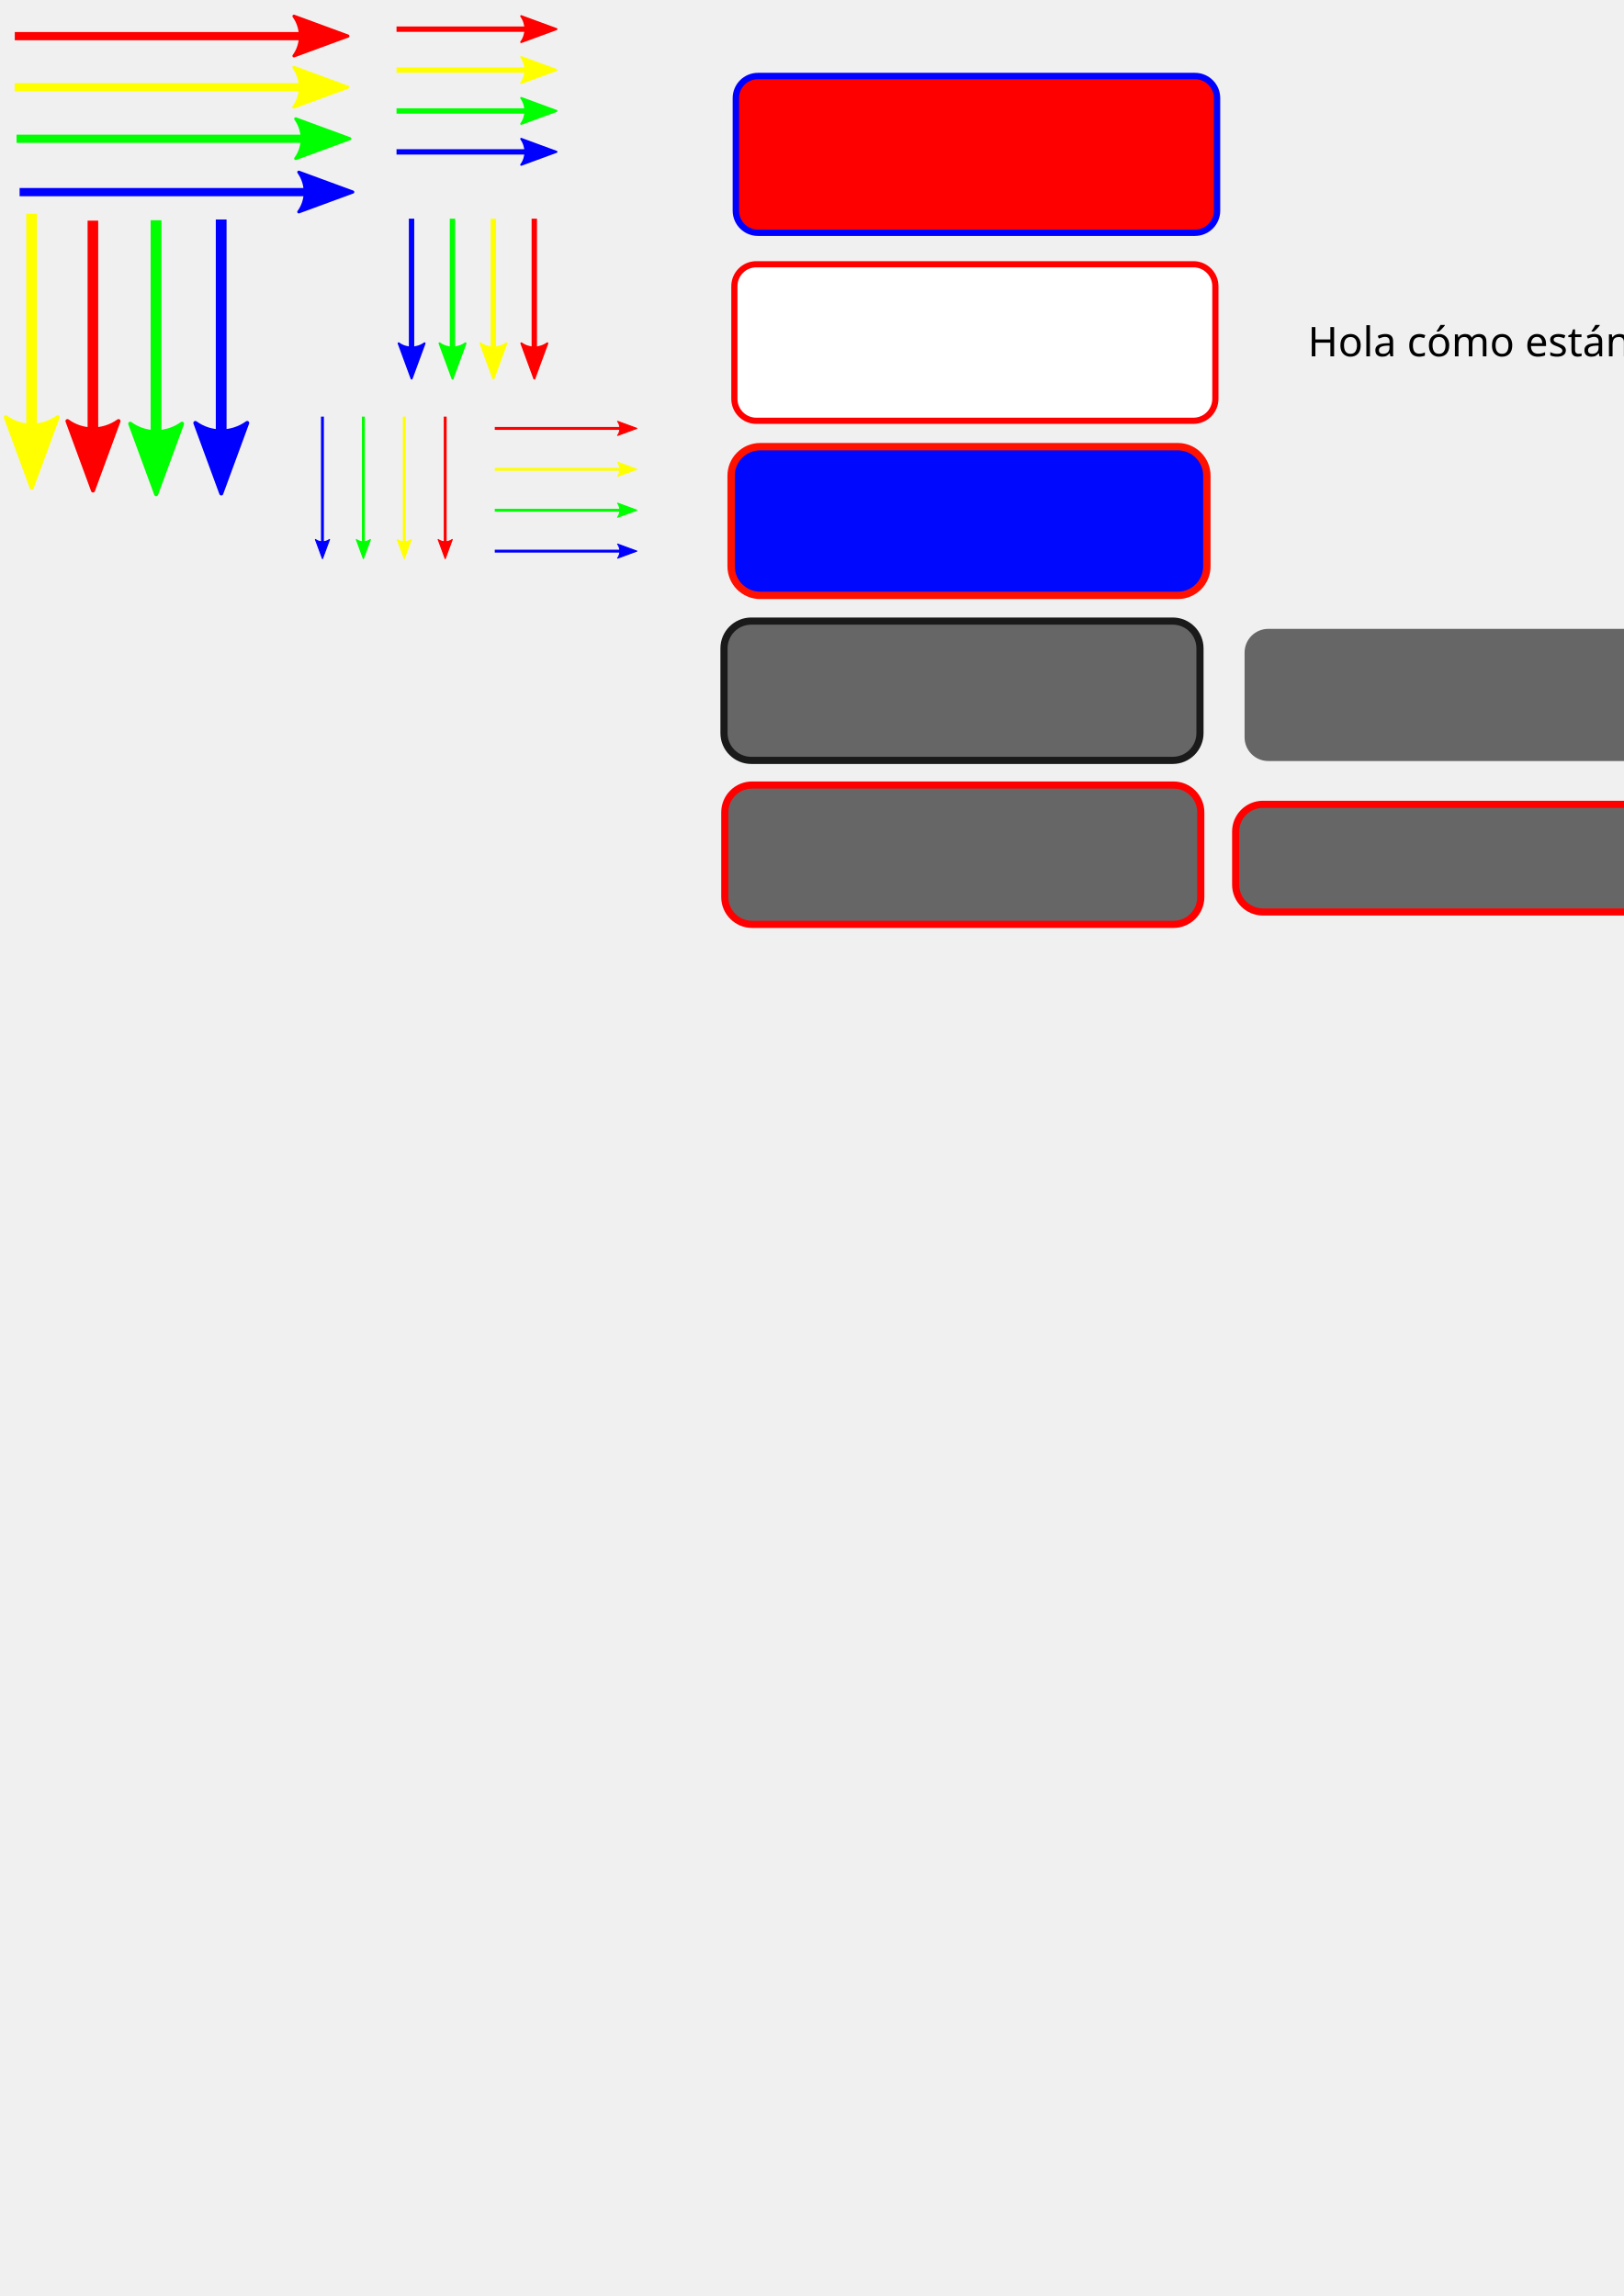
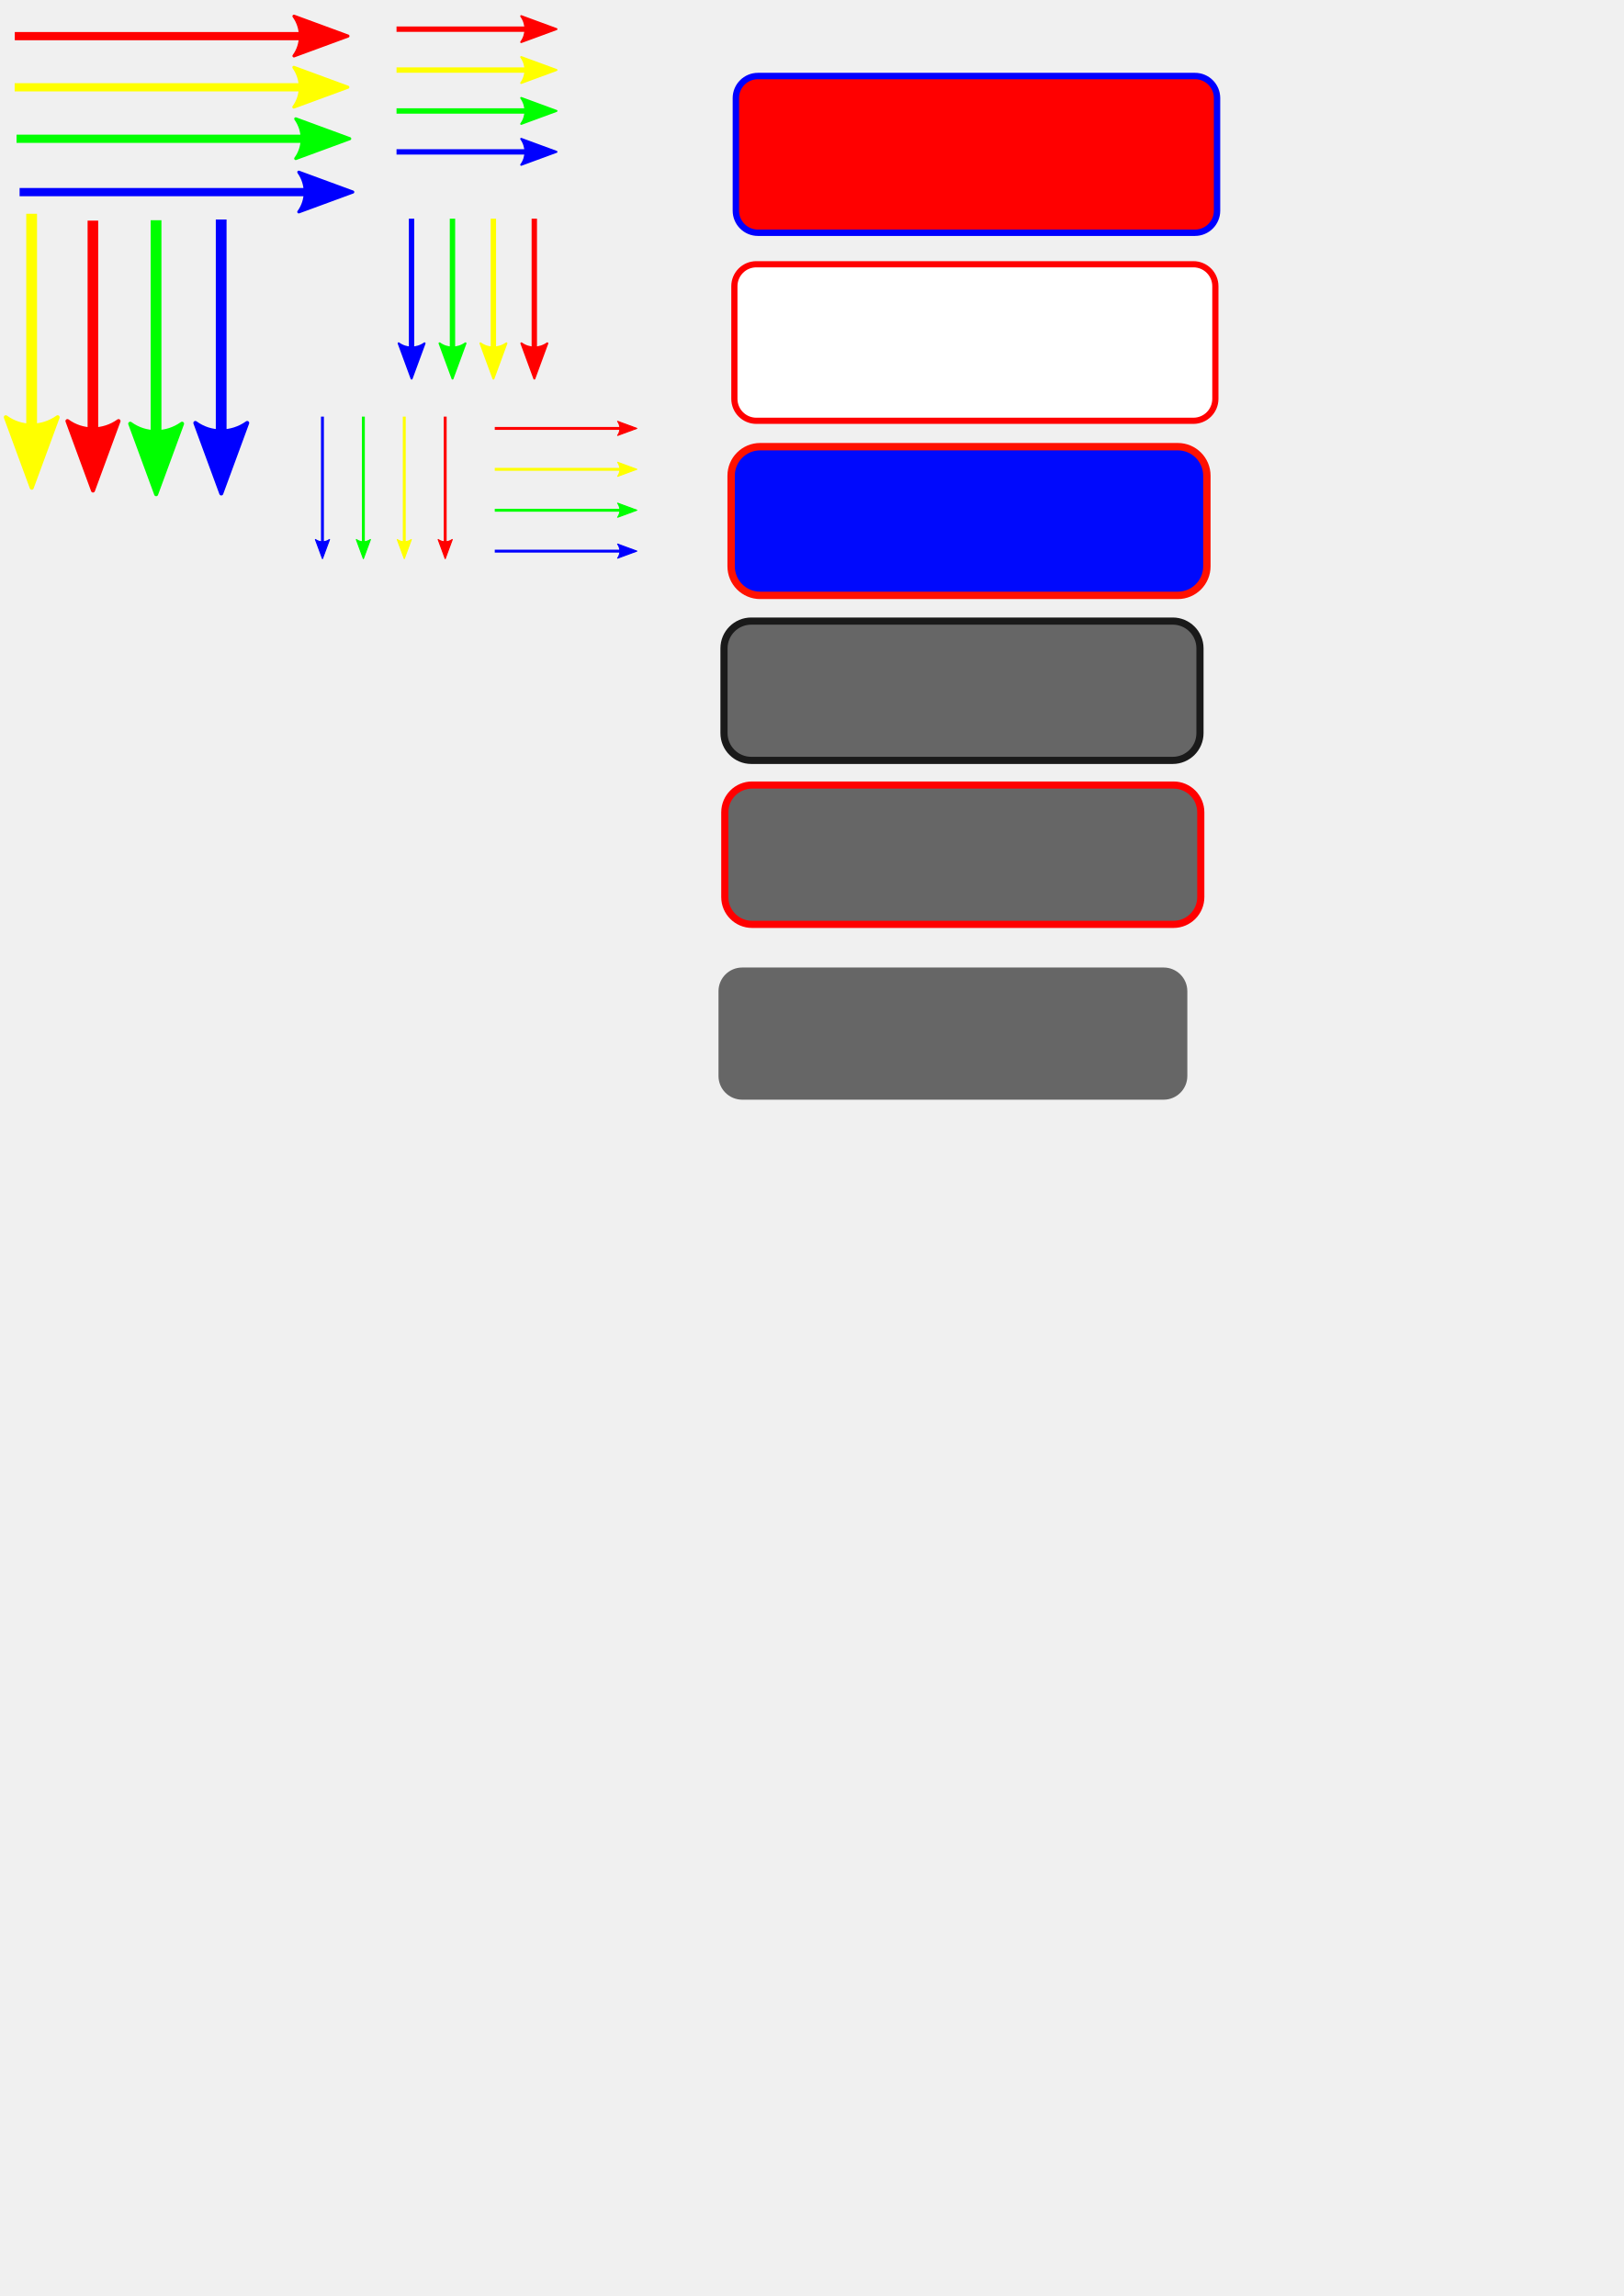
<svg xmlns="http://www.w3.org/2000/svg" width="210mm" height="297mm" viewBox="0 0 210 297" version="1.1" id="svg829">
  <defs id="defs823">
    <marker orient="auto" refY="0.0" refX="0.0" id="Arrow2Mend" style="overflow:visible;">
      <path id="path1403" style="fill-rule:evenodd;stroke-width:0.625;stroke-linejoin:round;stroke:#ff0000;stroke-opacity:1;fill:#ff0000;fill-opacity:1" d="M 8.719,4.034 L -2.207,0.016 L 8.719,-4.002 C 6.973,-1.63 6.983,1.616 8.719,4.034 z " transform="scale(0.6) rotate(180) translate(0,0)" />
    </marker>
    <marker orient="auto" refY="0.0" refX="0.0" id="Arrow1Lend" style="overflow:visible;">
      <path id="path1379" d="M 0.0,0.0 L 5.0,-5.0 L -12.5,0.0 L 5.0,5.0 L 0.0,0.0 z " style="fill-rule:evenodd;stroke:#f30000;stroke-width:1pt;stroke-opacity:1;fill:#f30000;fill-opacity:1" transform="scale(0.8) rotate(180) translate(12.5,0)" />
    </marker>
    <marker orient="auto" refY="0" refX="0" id="Arrow1Lend-3" style="overflow:visible">
      <path id="path1379-6" d="M 0,0 5,-5 -12.5,0 5,5 Z" style="fill:#f30000;fill-opacity:1;fill-rule:evenodd;stroke:#f30000;stroke-width:1pt;stroke-opacity:1" transform="matrix(-0.8,0,0,-0.8,-10,0)" />
    </marker>
    <marker orient="auto" refY="0" refX="0" id="Arrow2Mend-5" style="overflow:visible">
      <path id="path1403-3" style="fill:#ffff00;fill-opacity:1;fill-rule:evenodd;stroke:#ffff00;stroke-width:0.625;stroke-linejoin:round;stroke-opacity:1" d="M 8.719,4.034 -2.207,0.016 8.719,-4.002 c -1.745,2.372 -1.735,5.617 -6e-7,8.035 z" transform="scale(-0.6)" />
    </marker>
    <marker orient="auto" refY="0" refX="0" id="Arrow2Mend-5-6" style="overflow:visible">
      <path id="path1403-3-2" style="fill:#00ff00;fill-opacity:1;fill-rule:evenodd;stroke:#00ff00;stroke-width:0.625;stroke-linejoin:round;stroke-opacity:1" d="M 8.719,4.034 -2.207,0.016 8.719,-4.002 c -1.745,2.372 -1.735,5.617 -6e-7,8.035 z" transform="scale(-0.6)" />
    </marker>
    <marker orient="auto" refY="0" refX="0" id="Arrow2Mend-5-1" style="overflow:visible">
      <path id="path1403-3-27" style="fill:#0000ff;fill-opacity:1;fill-rule:evenodd;stroke:#0000ff;stroke-width:0.625;stroke-linejoin:round;stroke-opacity:1" d="M 8.719,4.034 -2.207,0.016 8.719,-4.002 c -1.745,2.372 -1.735,5.617 -6e-7,8.035 z" transform="scale(-0.6)" />
    </marker>
    <marker orient="auto" refY="0" refX="0" id="Arrow2Mend-5-7" style="overflow:visible">
      <path id="path1403-3-5" style="fill:#ffff00;fill-opacity:1;fill-rule:evenodd;stroke:#ffff00;stroke-width:0.625;stroke-linejoin:round;stroke-opacity:1" d="M 8.719,4.034 -2.207,0.016 8.719,-4.002 c -1.745,2.372 -1.735,5.617 -6e-7,8.035 z" transform="scale(-0.6)" />
    </marker>
    <marker orient="auto" refY="0" refX="0" id="Arrow2Mend-5-7-3" style="overflow:visible">
      <path id="path1403-3-5-6" style="fill:#ffff00;fill-opacity:1;fill-rule:evenodd;stroke:#ffff00;stroke-width:0.625;stroke-linejoin:round;stroke-opacity:1" d="M 8.719,4.034 -2.207,0.016 8.719,-4.002 c -1.745,2.372 -1.735,5.617 -6e-7,8.035 z" transform="scale(-0.6)" />
    </marker>
    <marker orient="auto" refY="0" refX="0" id="Arrow2Mend-5-7-5" style="overflow:visible">
      <path id="path1403-3-5-3" style="fill:#0000ff;fill-opacity:1;fill-rule:evenodd;stroke:#0000ff;stroke-width:0.625;stroke-linejoin:round;stroke-opacity:1" d="M 8.719,4.034 -2.207,0.016 8.719,-4.002 c -1.745,2.372 -1.735,5.617 -6e-7,8.035 z" transform="scale(-0.6)" />
    </marker>
    <marker orient="auto" refY="0" refX="0" id="Arrow2Mend-5-7-6" style="overflow:visible">
      <path id="path1403-3-5-2" style="fill:#00ff00;fill-opacity:1;fill-rule:evenodd;stroke:#00ff00;stroke-width:0.625;stroke-linejoin:round;stroke-opacity:1" d="M 8.719,4.034 -2.207,0.016 8.719,-4.002 c -1.745,2.372 -1.735,5.617 -6e-7,8.035 z" transform="scale(-0.6)" />
    </marker>
    <marker orient="auto" refY="0" refX="0" id="Arrow2Mend-5-7-1" style="overflow:visible">
      <path id="path1403-3-5-27" style="fill:#ff0000;fill-opacity:1;fill-rule:evenodd;stroke:#ff0000;stroke-width:0.625;stroke-linejoin:round;stroke-opacity:1" d="M 8.719,4.034 -2.207,0.016 8.719,-4.002 c -1.745,2.372 -1.735,5.617 -6e-7,8.035 z" transform="scale(-0.6)" />
    </marker>
    <marker orient="auto" refY="0" refX="0" id="Arrow2Mend-3" style="overflow:visible">
      <path id="path1403-3-6" style="fill:#ff0000;fill-opacity:1;fill-rule:evenodd;stroke:#ff0000;stroke-width:0.625;stroke-linejoin:round;stroke-opacity:1" d="M 8.719,4.034 -2.207,0.016 8.719,-4.002 c -1.745,2.372 -1.735,5.617 -6e-7,8.035 z" transform="scale(-0.6)" />
    </marker>
    <marker orient="auto" refY="0" refX="0" id="Arrow2Mend-3-5" style="overflow:visible">
      <path id="path1403-3-6-3" style="fill:#ffff00;fill-opacity:1;fill-rule:evenodd;stroke:#ffff00;stroke-width:0.625;stroke-linejoin:round;stroke-opacity:1" d="M 8.719,4.034 -2.207,0.016 8.719,-4.002 c -1.745,2.372 -1.735,5.617 -6e-7,8.035 z" transform="scale(-0.6)" />
    </marker>
    <marker orient="auto" refY="0" refX="0" id="Arrow2Mend-3-5-6" style="overflow:visible">
      <path id="path1403-3-6-3-2" style="fill:#00ff00;fill-opacity:1;fill-rule:evenodd;stroke:#00ff00;stroke-width:0.625;stroke-linejoin:round;stroke-opacity:1" d="M 8.719,4.034 -2.207,0.016 8.719,-4.002 c -1.745,2.372 -1.735,5.617 -6e-7,8.035 z" transform="scale(-0.6)" />
    </marker>
    <marker orient="auto" refY="0" refX="0" id="Arrow2Mend-3-5-6-1" style="overflow:visible">
      <path id="path1403-3-6-3-2-2" style="fill:#0000ff;fill-opacity:1;fill-rule:evenodd;stroke:#0000ff;stroke-width:0.625;stroke-linejoin:round;stroke-opacity:1" d="M 8.719,4.034 -2.207,0.016 8.719,-4.002 c -1.745,2.372 -1.735,5.617 -6e-7,8.035 z" transform="scale(-0.6)" />
    </marker>
    <marker orient="auto" refY="0" refX="0" id="Arrow2Mend-3-0" style="overflow:visible">
      <path id="path1403-3-6-9" style="fill:#ff0000;fill-opacity:1;fill-rule:evenodd;stroke:#ff0000;stroke-width:0.625;stroke-linejoin:round;stroke-opacity:1" d="M 8.719,4.034 -2.207,0.016 8.719,-4.002 c -1.745,2.372 -1.735,5.617 -6e-7,8.035 z" transform="scale(-0.6)" />
    </marker>
    <marker orient="auto" refY="0" refX="0" id="Arrow2Mend-3-5-3" style="overflow:visible">
      <path id="path1403-3-6-3-6" style="fill:#ffff00;fill-opacity:1;fill-rule:evenodd;stroke:#ffff00;stroke-width:0.625;stroke-linejoin:round;stroke-opacity:1" d="M 8.719,4.034 -2.207,0.016 8.719,-4.002 c -1.745,2.372 -1.735,5.617 -6e-7,8.035 z" transform="scale(-0.6)" />
    </marker>
    <marker orient="auto" refY="0" refX="0" id="Arrow2Mend-3-5-6-0" style="overflow:visible">
      <path id="path1403-3-6-3-2-6" style="fill:#00ff00;fill-opacity:1;fill-rule:evenodd;stroke:#00ff00;stroke-width:0.625;stroke-linejoin:round;stroke-opacity:1" d="M 8.719,4.034 -2.207,0.016 8.719,-4.002 c -1.745,2.372 -1.735,5.617 -6e-7,8.035 z" transform="scale(-0.6)" />
    </marker>
    <marker orient="auto" refY="0" refX="0" id="Arrow2Mend-3-5-6-1-2" style="overflow:visible">
      <path id="path1403-3-6-3-2-2-6" style="fill:#0000ff;fill-opacity:1;fill-rule:evenodd;stroke:#0000ff;stroke-width:0.625;stroke-linejoin:round;stroke-opacity:1" d="M 8.719,4.034 -2.207,0.016 8.719,-4.002 c -1.745,2.372 -1.735,5.617 -6e-7,8.035 z" transform="scale(-0.6)" />
    </marker>
    <marker orient="auto" refY="0" refX="0" id="Arrow2Mend-3-0-0" style="overflow:visible">
      <path id="path1403-3-6-9-2" style="fill:#0000ff;fill-opacity:1;fill-rule:evenodd;stroke:#0000ff;stroke-width:0.625;stroke-linejoin:round;stroke-opacity:1" d="M 8.719,4.034 -2.207,0.016 8.719,-4.002 c -1.745,2.372 -1.735,5.617 -6e-7,8.035 z" transform="scale(-0.6)" />
    </marker>
    <marker orient="auto" refY="0" refX="0" id="Arrow2Mend-3-0-0-7" style="overflow:visible">
      <path id="path1403-3-6-9-2-5" style="fill:#00ff00;fill-opacity:1;fill-rule:evenodd;stroke:#00ff00;stroke-width:0.625;stroke-linejoin:round;stroke-opacity:1" d="M 8.719,4.034 -2.207,0.016 8.719,-4.002 c -1.745,2.372 -1.735,5.617 -6e-7,8.035 z" transform="scale(-0.6)" />
    </marker>
    <marker orient="auto" refY="0" refX="0" id="Arrow2Mend-3-0-0-7-2" style="overflow:visible">
      <path id="path1403-3-6-9-2-5-2" style="fill:#ffff00;fill-opacity:1;fill-rule:evenodd;stroke:#ffff00;stroke-width:0.625;stroke-linejoin:round;stroke-opacity:1" d="M 8.719,4.034 -2.207,0.016 8.719,-4.002 c -1.745,2.372 -1.735,5.617 -6e-7,8.035 z" transform="scale(-0.6)" />
    </marker>
    <marker orient="auto" refY="0" refX="0" id="Arrow2Mend-3-0-0-7-2-9" style="overflow:visible">
      <path id="path1403-3-6-9-2-5-2-7" style="fill:#ff0000;fill-opacity:1;fill-rule:evenodd;stroke:#ff0000;stroke-width:0.625;stroke-linejoin:round;stroke-opacity:1" d="M 8.719,4.034 -2.207,0.016 8.719,-4.002 c -1.745,2.372 -1.735,5.617 -6e-7,8.035 z" transform="scale(-0.6)" />
    </marker>
    <marker orient="auto" refY="0" refX="0" id="Arrow2Mend-3-0-0-6" style="overflow:visible">
      <path id="path1403-3-6-9-2-1" style="fill:#0000ff;fill-opacity:1;fill-rule:evenodd;stroke:#0000ff;stroke-width:0.625;stroke-linejoin:round;stroke-opacity:1" d="M 8.719,4.034 -2.207,0.016 8.719,-4.002 c -1.745,2.372 -1.735,5.617 -6e-7,8.035 z" transform="scale(-0.6)" />
    </marker>
    <marker orient="auto" refY="0" refX="0" id="Arrow2Mend-3-0-0-7-29" style="overflow:visible">
      <path id="path1403-3-6-9-2-5-3" style="fill:#00ff00;fill-opacity:1;fill-rule:evenodd;stroke:#00ff00;stroke-width:0.625;stroke-linejoin:round;stroke-opacity:1" d="M 8.719,4.034 -2.207,0.016 8.719,-4.002 c -1.745,2.372 -1.735,5.617 -6e-7,8.035 z" transform="scale(-0.6)" />
    </marker>
    <marker orient="auto" refY="0" refX="0" id="Arrow2Mend-3-0-0-7-2-1" style="overflow:visible">
      <path id="path1403-3-6-9-2-5-2-9" style="fill:#ffff00;fill-opacity:1;fill-rule:evenodd;stroke:#ffff00;stroke-width:0.625;stroke-linejoin:round;stroke-opacity:1" d="M 8.719,4.034 -2.207,0.016 8.719,-4.002 c -1.745,2.372 -1.735,5.617 -6e-7,8.035 z" transform="scale(-0.6)" />
    </marker>
    <marker orient="auto" refY="0" refX="0" id="Arrow2Mend-3-0-0-7-2-9-4" style="overflow:visible">
      <path id="path1403-3-6-9-2-5-2-7-7" style="fill:#ff0000;fill-opacity:1;fill-rule:evenodd;stroke:#ff0000;stroke-width:0.625;stroke-linejoin:round;stroke-opacity:1" d="M 8.719,4.034 -2.207,0.016 8.719,-4.002 c -1.745,2.372 -1.735,5.617 -6e-7,8.035 z" transform="scale(-0.6)" />
    </marker>
  </defs>
  <g id="layer1">
    <path style="fill:none;stroke:#ff0000;stroke-width:1.065;stroke-linecap:butt;stroke-linejoin:miter;stroke-miterlimit:4;stroke-dasharray:none;stroke-opacity:1;marker-end:url(#Arrow2Mend)" d="M 1.912,4.674 H 43.591" id="path1374-7" />
    <path style="fill:#ffff00;stroke:#ffff00;stroke-width:1.065;stroke-linecap:butt;stroke-linejoin:miter;stroke-miterlimit:4;stroke-dasharray:none;stroke-opacity:1;marker-end:url(#Arrow2Mend-5)" d="M 1.896,11.291 H 43.576" id="path1374-7-5" />
    <path style="fill:#00ff00;stroke:#00ff00;stroke-width:1.065;stroke-linecap:butt;stroke-linejoin:miter;stroke-miterlimit:4;stroke-dasharray:none;stroke-opacity:1;marker-end:url(#Arrow2Mend-5-6)" d="M 2.141,17.95 H 43.82" id="path1374-7-5-9" />
    <path style="fill:#0000ff;stroke:#0000ff;stroke-width:1.065;stroke-linecap:butt;stroke-linejoin:miter;stroke-miterlimit:4;stroke-dasharray:none;stroke-opacity:1;marker-end:url(#Arrow2Mend-5-1)" d="M 2.535,24.851 H 44.215" id="path1374-7-5-0" />
    <flowRoot xml:space="preserve" id="flowRoot2951" style="font-style:normal;font-weight:normal;font-size:40px;line-height:1.25;font-family:sans-serif;letter-spacing:0px;word-spacing:0px;fill:#000000;fill-opacity:1;stroke:none" transform="scale(0.2645833)">
      <flowRegion id="flowRegion2953">
        <rect id="rect2955" width="120.772" height="128.124" x="664.772" y="98.581" />
      </flowRegion>
      <flowPara id="flowPara2957" style="font-size:17.333px" />
    </flowRoot>
    <g id="g945">
      <rect ry="2.441" y="10.245" x="95.585" height="19.45" width="61.408" id="rect2922" style="opacity:1;fill:#ff0000;fill-opacity:1;stroke:#0000ff;stroke-width:1.65;stroke-miterlimit:4;stroke-dasharray:none;stroke-opacity:1;paint-order:stroke fill markers" />
      <flowRoot transform="matrix(0.2645833,0,0,0.2645833,66.96512,10.83668)" style="font-style:normal;font-weight:normal;font-size:18.667px;line-height:1.25;font-family:sans-serif;letter-spacing:0px;word-spacing:0px;fill:#0b0b8f;fill-opacity:1;stroke:none" id="flowRoot2959" xml:space="preserve">
        <flowRegion style="fill:#0b0b8f;fill-opacity:1" id="flowRegion2961">
          <rect style="fill:#0b0b8f;fill-opacity:1;" y="7.215" x="118.672" height="64.062" width="221.591" id="rect2963" />
        </flowRegion>
        <flowPara style="font-style:normal;font-variant:normal;font-weight:normal;font-stretch:normal;font-family:Ubuntu;-inkscape-font-specification:Ubuntu;fill:#0b0b8f;fill-opacity:1" id="flowPara2965">Hola texto 14, escribe aquí nomás</flowPara>
      </flowRoot>
    </g>
    <g id="g938" transform="translate(-0.6222914,-5.393192)">
      <rect ry="2.441" y="39.976" x="96.002" height="19.45" width="61.408" id="rect2922-9" style="opacity:1;fill:#ffffff;fill-opacity:1;stroke:#ff0000;stroke-width:1.6;stroke-miterlimit:4;stroke-dasharray:none;stroke-opacity:1;paint-order:stroke fill markers" />
      <flowRoot transform="matrix(0.2645833,0,0,0.2645833,67.68337,40.587)" style="font-style:normal;font-weight:normal;font-size:18.667px;line-height:1.25;font-family:sans-serif;letter-spacing:0px;word-spacing:0px;fill:#ff0000;fill-opacity:1;stroke:none" id="flowRoot2959-3" xml:space="preserve">
        <flowRegion style="fill:#ff0000" id="flowRegion2961-6">
          <rect style="fill:#ff0000" y="7.215" x="118.672" height="64.062" width="221.591" id="rect2963-0" />
        </flowRegion>
        <flowPara style="font-style:normal;font-variant:normal;font-weight:normal;font-stretch:normal;font-family:Ubuntu;-inkscape-font-specification:Ubuntu" id="flowPara2965-6">Hola texto 14, escribe aquí nomás</flowPara>
      </flowRoot>
    </g>
    <g id="g931" transform="translate(-1.659444,-19.29103)">
      <rect ry="3.277" y="77.549" x="96.697" height="18.278" width="60.574" id="rect2920" style="opacity:1;fill:#0009fd;fill-opacity:1;stroke:#ff1100;stroke-width:1.912;stroke-miterlimit:4;stroke-dasharray:none;stroke-opacity:1;paint-order:stroke fill markers" />
      <flowRoot transform="matrix(0.2645833,0,0,0.2645833,68.51696,77.82072)" style="font-style:normal;font-weight:normal;font-size:18.667px;line-height:1.25;font-family:sans-serif;letter-spacing:0px;word-spacing:0px;fill:#ffffff;fill-opacity:1;stroke:none" id="flowRoot2959-3-2" xml:space="preserve">
        <flowRegion style="fill:#ffffff;fill-opacity:1" id="flowRegion2961-6-6">
          <rect style="fill:#ffffff;fill-opacity:1;" y="7.215" x="118.672" height="64.062" width="221.591" id="rect2963-0-1" />
        </flowRegion>
        <flowPara style="font-style:normal;font-variant:normal;font-weight:bold;font-stretch:normal;font-family:Ubuntu;-inkscape-font-specification:'Ubuntu Bold';fill:#ffffff" id="flowPara2965-6-8">Hola texto 14, escribe aquí nomás</flowPara>
      </flowRoot>
    </g>
    <path style="display:inline;fill:#ffff00;stroke:#ffff00;stroke-width:1.391;stroke-linecap:butt;stroke-linejoin:miter;stroke-miterlimit:4;stroke-dasharray:none;stroke-opacity:1;marker-end:url(#Arrow2Mend-5-7)" d="M 4.091,27.652 V 61.25" id="path1374-7-5-3" />
    <path style="display:inline;fill:#0000ff;stroke:#0000ff;stroke-width:1.391;stroke-linecap:butt;stroke-linejoin:miter;stroke-miterlimit:4;stroke-dasharray:none;stroke-opacity:1;marker-end:url(#Arrow2Mend-5-7-5)" d="M 28.606,28.392 V 61.99" id="path1374-7-5-3-5" />
    <path style="display:inline;fill:#00ff00;stroke:#00ff00;stroke-width:1.391;stroke-linecap:butt;stroke-linejoin:miter;stroke-miterlimit:4;stroke-dasharray:none;stroke-opacity:1;marker-end:url(#Arrow2Mend-5-7-6)" d="M 20.182,28.488 V 62.086" id="path1374-7-5-3-9" />
    <path style="display:inline;fill:#ff0000;stroke:#ff0000;stroke-width:1.371;stroke-linecap:butt;stroke-linejoin:miter;stroke-miterlimit:4;stroke-dasharray:none;stroke-opacity:1;marker-end:url(#Arrow2Mend-5-7-1)" d="M 12.014,28.54 V 61.64" id="path1374-7-5-3-0" />
    <g transform="translate(-2.566194,3.284242)" id="g931-3">
      <rect ry="3.065" y="77.518" x="96.666" height="17.096" width="60.636" id="rect2920-6" style="opacity:1;fill:#666666;fill-opacity:1;stroke:#1a1a1a;stroke-width:1.85;stroke-miterlimit:4;stroke-dasharray:none;stroke-opacity:1;paint-order:stroke fill markers" />
      <flowRoot transform="matrix(0.2645833,0,0,0.2645833,68.51696,77.82072)" style="font-style:normal;font-weight:normal;font-size:18.667px;line-height:1.25;font-family:sans-serif;letter-spacing:0px;word-spacing:0px;fill:#ffffff;fill-opacity:1;stroke:none" id="flowRoot2959-3-2-7" xml:space="preserve">
        <flowRegion style="fill:#ffffff;fill-opacity:1" id="flowRegion2961-6-6-5">
          <rect style="fill:#ffffff;fill-opacity:1" y="7.215" x="118.672" height="64.062" width="221.591" id="rect2963-0-1-3" />
        </flowRegion>
        <flowPara style="font-style:normal;font-variant:normal;font-weight:bold;font-stretch:normal;font-family:Iosevka;-inkscape-font-specification:'Iosevka Bold';fill:#ffffff;" id="flowPara2965-6-8-5">Hola texto 14, escribe aquí nomás</flowPara>
      </flowRoot>
    </g>
    <g id="g135" transform="translate(-2.461834,24.49505)">
      <rect ry="3.065" y="77.518" x="96.666" height="17.096" width="60.636" id="rect2920-6-7" style="opacity:1;fill:#666666;fill-opacity:1;stroke:#ff0000;stroke-width:1.85;stroke-miterlimit:4;stroke-dasharray:none;stroke-opacity:1;paint-order:stroke fill markers" />
      <flowRoot transform="matrix(0.2645833,0,0,0.2645833,68.51696,77.82072)" style="font-style:normal;font-weight:normal;font-size:18.667px;line-height:1.25;font-family:sans-serif;letter-spacing:0px;word-spacing:0px;fill:#ffffff;fill-opacity:1;stroke:none" id="flowRoot2959-3-2-7-5" xml:space="preserve">
        <flowRegion style="fill:#ffffff;fill-opacity:1" id="flowRegion2961-6-6-5-3">
          <rect style="fill:#ffffff;fill-opacity:1" y="7.215" x="118.672" height="64.062" width="221.591" id="rect2963-0-1-3-5" />
        </flowRegion>
        <flowPara style="font-style:normal;font-variant:normal;font-weight:bold;font-stretch:normal;font-family:Iosevka;-inkscape-font-specification:'Iosevka Bold';fill:#ffffff" id="flowPara2965-6-8-5-6">Hola texto 14, escribe aquí nomás</flowPara>
      </flowRoot>
    </g>
-     <g id="g135-6" transform="translate(63.61019,26.98905)">
-       <rect ry="3.065" y="77.518" x="96.666" height="12.999" width="126.167" id="rect2920-6-7-2" style="opacity:1;fill:#666666;fill-opacity:1;stroke:#ff0000;stroke-width:1.85;stroke-miterlimit:4;stroke-dasharray:none;stroke-opacity:1;paint-order:stroke fill markers" />
-       <flowRoot transform="matrix(0.2645833,0,0,0.2645833,67.98779,76.23322)" style="font-style:normal;font-weight:normal;font-size:18.667px;line-height:1.25;font-family:sans-serif;letter-spacing:0px;word-spacing:0px;fill:#ffffff;fill-opacity:1;stroke:none" id="flowRoot2959-3-2-7-5-9" xml:space="preserve">
-         <flowRegion style="fill:#ffffff;fill-opacity:1" id="flowRegion2961-6-6-5-3-1">
-           <rect style="fill:#ffffff;fill-opacity:1" y="7.215" x="118.672" height="62.744" width="506.283" id="rect2963-0-1-3-5-2" />
-         </flowRegion>
-         <flowPara style="font-style:normal;font-variant:normal;font-weight:bold;font-stretch:normal;font-family:Iosevka;-inkscape-font-specification:'Iosevka Bold';fill:#ffffff" id="flowPara2965-6-8-5-6-7">28% de Clorito de sodio al 80% equivale a Clorito</flowPara>
-         <flowPara style="font-style:normal;font-variant:normal;font-weight:bold;font-stretch:normal;font-family:Iosevka;-inkscape-font-specification:'Iosevka Bold';fill:#ffffff" id="flowPara1063">de sodio real 22,4% en la fórmula de Jim Humble</flowPara>
-       </flowRoot>
-     </g>
-     <text xml:space="preserve" style="font-style:normal;font-weight:normal;font-size:5.292px;line-height:1.25;font-family:sans-serif;letter-spacing:0px;word-spacing:0px;fill:#000000;fill-opacity:1;stroke:none;stroke-width:0.265" x="169.139" y="46.093" id="text112">
-       <tspan id="tspan110" x="169.139" y="46.093" style="font-style:normal;font-variant:normal;font-weight:normal;font-stretch:normal;font-family:Ubuntu;-inkscape-font-specification:Ubuntu;stroke-width:0.265">Hola cómo están</tspan>
-     </text>
    <path style="fill:none;stroke:#ff0000;stroke-width:0.695;stroke-linecap:butt;stroke-linejoin:miter;stroke-miterlimit:4;stroke-dasharray:none;stroke-opacity:1;marker-end:url(#Arrow2Mend-3)" d="M 51.284,3.772 H 71.047" id="path1374-7-7" />
    <path style="fill:#ffff00;stroke:#ffff00;stroke-width:0.695;stroke-linecap:butt;stroke-linejoin:miter;stroke-miterlimit:4;stroke-dasharray:none;stroke-opacity:1;marker-end:url(#Arrow2Mend-3-5)" d="M 51.284,9.063 H 71.047" id="path1374-7-7-5" />
    <path style="fill:#00ff00;stroke:#00ff00;stroke-width:0.695;stroke-linecap:butt;stroke-linejoin:miter;stroke-miterlimit:4;stroke-dasharray:none;stroke-opacity:1;marker-end:url(#Arrow2Mend-3-5-6)" d="M 51.284,14.355 H 71.047" id="path1374-7-7-5-9" />
    <path style="fill:#0000ff;stroke:#0000ff;stroke-width:0.695;stroke-linecap:butt;stroke-linejoin:miter;stroke-miterlimit:4;stroke-dasharray:none;stroke-opacity:1;marker-end:url(#Arrow2Mend-3-5-6-1)" d="M 51.284,19.647 H 71.047" id="path1374-7-7-5-9-7" />
    <path style="fill:none;stroke:#ff0000;stroke-width:0.695;stroke-linecap:butt;stroke-linejoin:miter;stroke-miterlimit:4;stroke-dasharray:none;stroke-opacity:1;marker-end:url(#Arrow2Mend-3-0)" d="M 69.103,28.286 V 48.049" id="path1374-7-7-1" />
    <path style="fill:#ffff00;stroke:#ffff00;stroke-width:0.695;stroke-linecap:butt;stroke-linejoin:miter;stroke-miterlimit:4;stroke-dasharray:none;stroke-opacity:1;marker-end:url(#Arrow2Mend-3-5-3)" d="M 63.811,28.286 V 48.049" id="path1374-7-7-5-8" />
    <path style="fill:#00ff00;stroke:#00ff00;stroke-width:0.695;stroke-linecap:butt;stroke-linejoin:miter;stroke-miterlimit:4;stroke-dasharray:none;stroke-opacity:1;marker-end:url(#Arrow2Mend-3-5-6-0)" d="M 58.52,28.286 V 48.049" id="path1374-7-7-5-9-79" />
    <path style="fill:#0000ff;stroke:#0000ff;stroke-width:0.695;stroke-linecap:butt;stroke-linejoin:miter;stroke-miterlimit:4;stroke-dasharray:none;stroke-opacity:1;marker-end:url(#Arrow2Mend-3-5-6-1-2)" d="M 53.228,28.286 V 48.049" id="path1374-7-7-5-9-7-2" />
    <path style="fill:#0000ff;stroke:#0000ff;stroke-width:0.377;stroke-linecap:butt;stroke-linejoin:miter;stroke-miterlimit:4;stroke-dasharray:none;stroke-opacity:1;marker-end:url(#Arrow2Mend-3-0-0)" d="M 41.703,53.892 V 71.762" id="path1374-7-7-1-3" />
    <path style="fill:#00ff00;stroke:#00ff00;stroke-width:0.377;stroke-linecap:butt;stroke-linejoin:miter;stroke-miterlimit:4;stroke-dasharray:none;stroke-opacity:1;marker-end:url(#Arrow2Mend-3-0-0-7)" d="M 46.994,53.892 V 71.762" id="path1374-7-7-1-3-9" />
    <path style="fill:#ffff00;stroke:#ffff00;stroke-width:0.377;stroke-linecap:butt;stroke-linejoin:miter;stroke-miterlimit:4;stroke-dasharray:none;stroke-opacity:1;marker-end:url(#Arrow2Mend-3-0-0-7-2)" d="M 52.286,53.892 V 71.762" id="path1374-7-7-1-3-9-8" />
    <path style="fill:none;stroke:#ff0000;stroke-width:0.377;stroke-linecap:butt;stroke-linejoin:miter;stroke-miterlimit:4;stroke-dasharray:none;stroke-opacity:1;marker-end:url(#Arrow2Mend-3-0-0-7-2-9)" d="M 57.578,53.892 V 71.762" id="path1374-7-7-1-3-9-8-3" />
    <path style="fill:#0000ff;stroke:#0000ff;stroke-width:0.377;stroke-linecap:butt;stroke-linejoin:miter;stroke-miterlimit:4;stroke-dasharray:none;stroke-opacity:1;marker-end:url(#Arrow2Mend-3-0-0-6)" d="M 63.989,71.293 H 81.858" id="path1374-7-7-1-3-4" />
    <path style="fill:#00ff00;stroke:#00ff00;stroke-width:0.377;stroke-linecap:butt;stroke-linejoin:miter;stroke-miterlimit:4;stroke-dasharray:none;stroke-opacity:1;marker-end:url(#Arrow2Mend-3-0-0-7-29)" d="M 63.989,66.002 H 81.858" id="path1374-7-7-1-3-9-5" />
    <path style="fill:#ffff00;stroke:#ffff00;stroke-width:0.377;stroke-linecap:butt;stroke-linejoin:miter;stroke-miterlimit:4;stroke-dasharray:none;stroke-opacity:1;marker-end:url(#Arrow2Mend-3-0-0-7-2-1)" d="M 63.989,60.71 H 81.858" id="path1374-7-7-1-3-9-8-0" />
    <path style="fill:none;stroke:#ff0000;stroke-width:0.377;stroke-linecap:butt;stroke-linejoin:miter;stroke-miterlimit:4;stroke-dasharray:none;stroke-opacity:1;marker-end:url(#Arrow2Mend-3-0-0-7-2-9-4)" d="M 63.989,55.418 H 81.858" id="path1374-7-7-1-3-9-8-3-3" />
-     <g transform="translate(64.30038,3.829)" id="g931-3-3" style="stroke:none">
+     <g transform="translate(-3.739687,47.63584)" id="g931-3-3" style="stroke:none">
      <rect ry="3.065" y="77.518" x="96.666" height="17.096" width="60.636" id="rect2920-6-6" style="opacity:1;fill:#666666;fill-opacity:1;stroke:none;stroke-width:1.85;stroke-miterlimit:4;stroke-dasharray:none;stroke-opacity:1;paint-order:stroke fill markers" />
      <flowRoot transform="matrix(0.2645833,0,0,0.2645833,68.51696,77.82072)" style="font-style:normal;font-weight:normal;font-size:18.667px;line-height:1.25;font-family:sans-serif;letter-spacing:0px;word-spacing:0px;fill:#ffffff;fill-opacity:1;stroke:none" id="flowRoot2959-3-2-7-7" xml:space="preserve">
        <flowRegion style="fill:#ffffff;fill-opacity:1;stroke:none" id="flowRegion2961-6-6-5-5">
          <rect style="fill:#ffffff;fill-opacity:1;stroke:none" y="7.215" x="118.672" height="64.062" width="221.591" id="rect2963-0-1-3-3" />
        </flowRegion>
        <flowPara style="font-style:normal;font-variant:normal;font-weight:bold;font-stretch:normal;font-family:Iosevka;-inkscape-font-specification:'Iosevka Bold';fill:#ffffff;stroke:none" id="flowPara2965-6-8-5-5">Hola texto 14, escribe aquí nomás</flowPara>
      </flowRoot>
    </g>
-     <g transform="translate(128.926,-3.927413)" id="g931-3-3-3-3-9" style="stroke:none">
-       <rect ry="2.15" y="77.518" x="96.666" height="12.63" width="200.684" id="rect2920-6-6-7-6-4" style="opacity:1;fill:#666666;fill-opacity:1;stroke:none;stroke-width:1.662;stroke-miterlimit:4;stroke-dasharray:none;stroke-opacity:1;paint-order:stroke fill markers" />
-       <flowRoot transform="matrix(0.2645833,0,0,0.2645833,67.98605,76.68986)" style="font-style:normal;font-weight:normal;font-size:15px;line-height:1.25;font-family:sans-serif;letter-spacing:0px;word-spacing:0px;fill:#ffffff;fill-opacity:1;stroke:none" id="flowRoot2959-3-2-7-7-5-1-7" xml:space="preserve">
-         <flowRegion style="fill:#ffffff;fill-opacity:1;stroke:none" id="flowRegion2961-6-6-5-5-9-2-8">
-           <rect style="fill:#ffffff;fill-opacity:1;stroke:none;stroke-width:1" y="7.215" x="118.672" height="66.996" width="793.108" id="rect2963-0-1-3-3-2-9-4" />
-         </flowRegion>
-         <flowPara style="font-style:normal;font-variant:normal;font-weight:bold;font-stretch:normal;font-size:15px;font-family:Iosevka;-inkscape-font-specification:'Iosevka Bold';fill:#ffffff;stroke:none" id="flowPara1110-9-3-5">Use antes de: Diciembre del 2024 (12.2024) [Esta captura de pantalla fue tomada el 29.01.2021 así</flowPara>
-         <flowPara style="font-style:normal;font-variant:normal;font-weight:bold;font-stretch:normal;font-size:15px;font-family:Iosevka;-inkscape-font-specification:'Iosevka Bold';fill:#ffffff;stroke:none" id="flowPara1108-7-1-0">que para este producto MMS de Biofarmin la vida útil es de 3 años] </flowPara>
-       </flowRoot>
-     </g>
-     <g transform="translate(128.4842,11.09068)" id="g931-3-3-3-3-9-6" style="stroke:none">
-       <rect ry="2.15" y="77.518" x="96.666" height="12.041" width="100.878" id="rect2920-6-6-7-6-4-2" style="opacity:1;fill:#666666;fill-opacity:1;stroke:none;stroke-width:1.662;stroke-miterlimit:4;stroke-dasharray:none;stroke-opacity:1;paint-order:stroke fill markers" />
-       <flowRoot transform="matrix(0.2645833,0,0,0.2645833,67.98605,76.68986)" style="font-style:normal;font-weight:normal;font-size:15px;line-height:1.25;font-family:sans-serif;letter-spacing:0px;word-spacing:0px;fill:#ffffff;fill-opacity:1;stroke:none" id="flowRoot2959-3-2-7-7-5-1-7-9" xml:space="preserve">
-         <flowRegion style="fill:#ffffff;fill-opacity:1;stroke:none" id="flowRegion2961-6-6-5-5-9-2-8-1">
-           <rect style="fill:#ffffff;fill-opacity:1;stroke:none;stroke-width:1" y="7.215" x="118.672" height="66.996" width="793.108" id="rect2963-0-1-3-3-2-9-4-2" />
-         </flowRegion>
-         <flowPara style="font-style:normal;font-variant:normal;font-weight:bold;font-stretch:normal;font-size:15px;font-family:Iosevka;-inkscape-font-specification:'Iosevka Bold';fill:#ffffff;stroke:none" id="flowPara1108-7-1-0-0">Use antes de: Diciembre del 2024 (12.2024) [Esta</flowPara>
-         <flowPara style="font-style:normal;font-variant:normal;font-weight:bold;font-stretch:normal;font-size:15px;font-family:Iosevka;-inkscape-font-specification:'Iosevka Bold';fill:#ffffff;stroke:none" id="flowPara264">captura de pantalla fue </flowPara>
-       </flowRoot>
-     </g>
  </g>
</svg>
